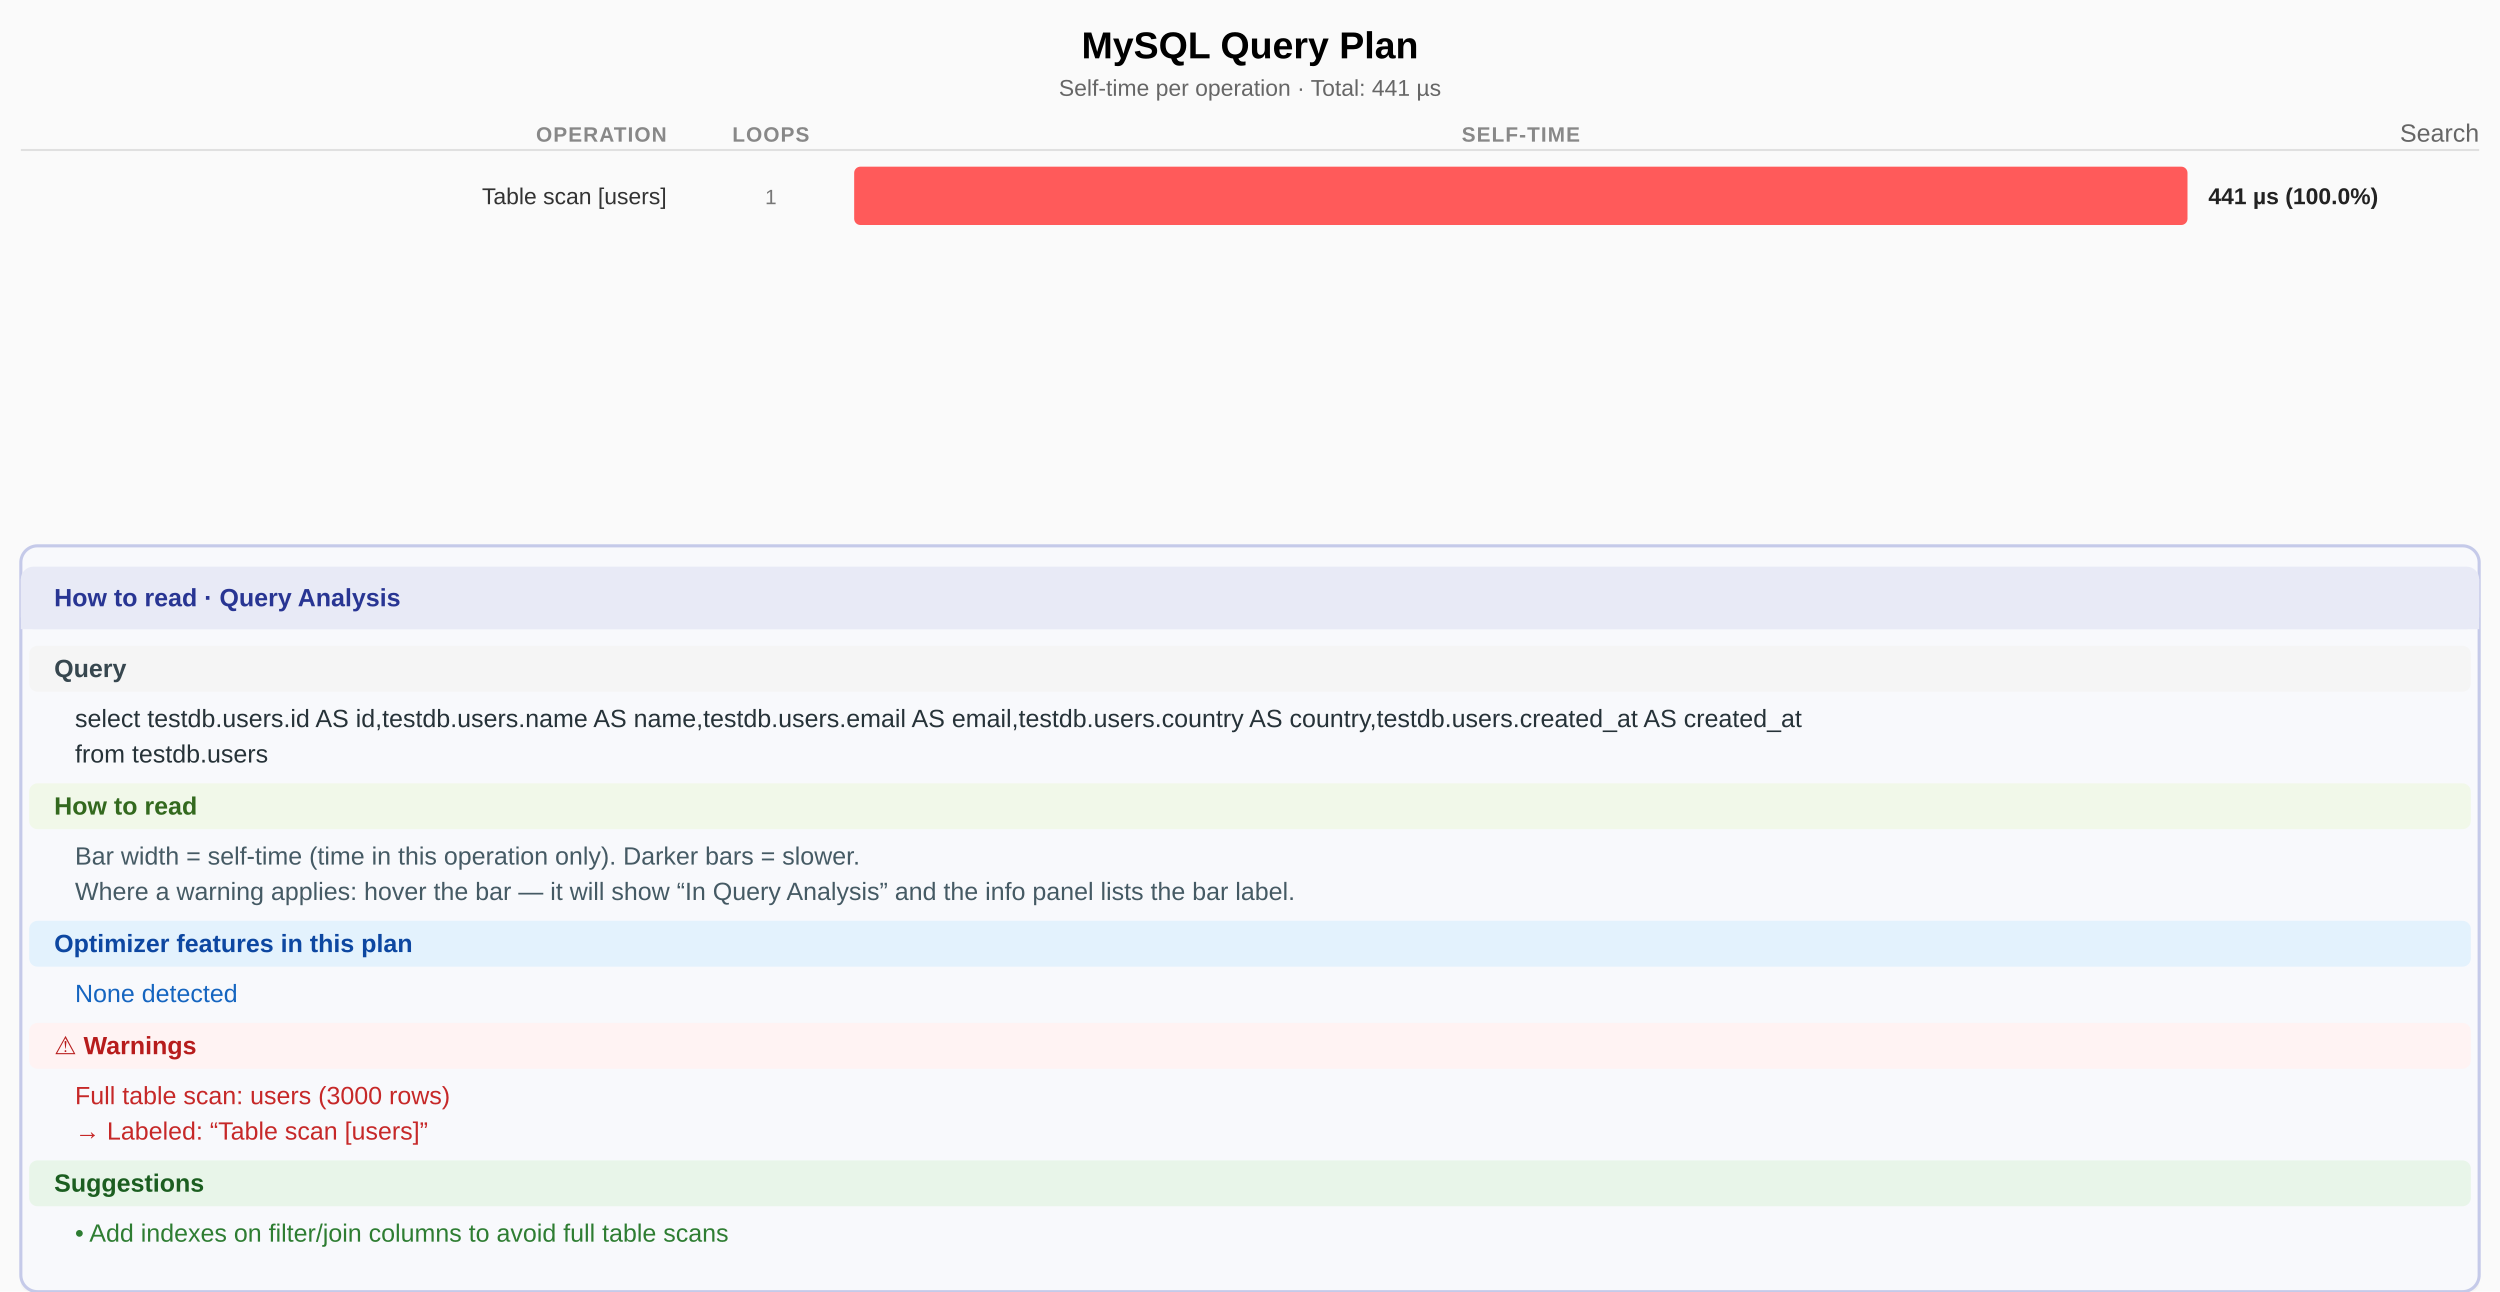
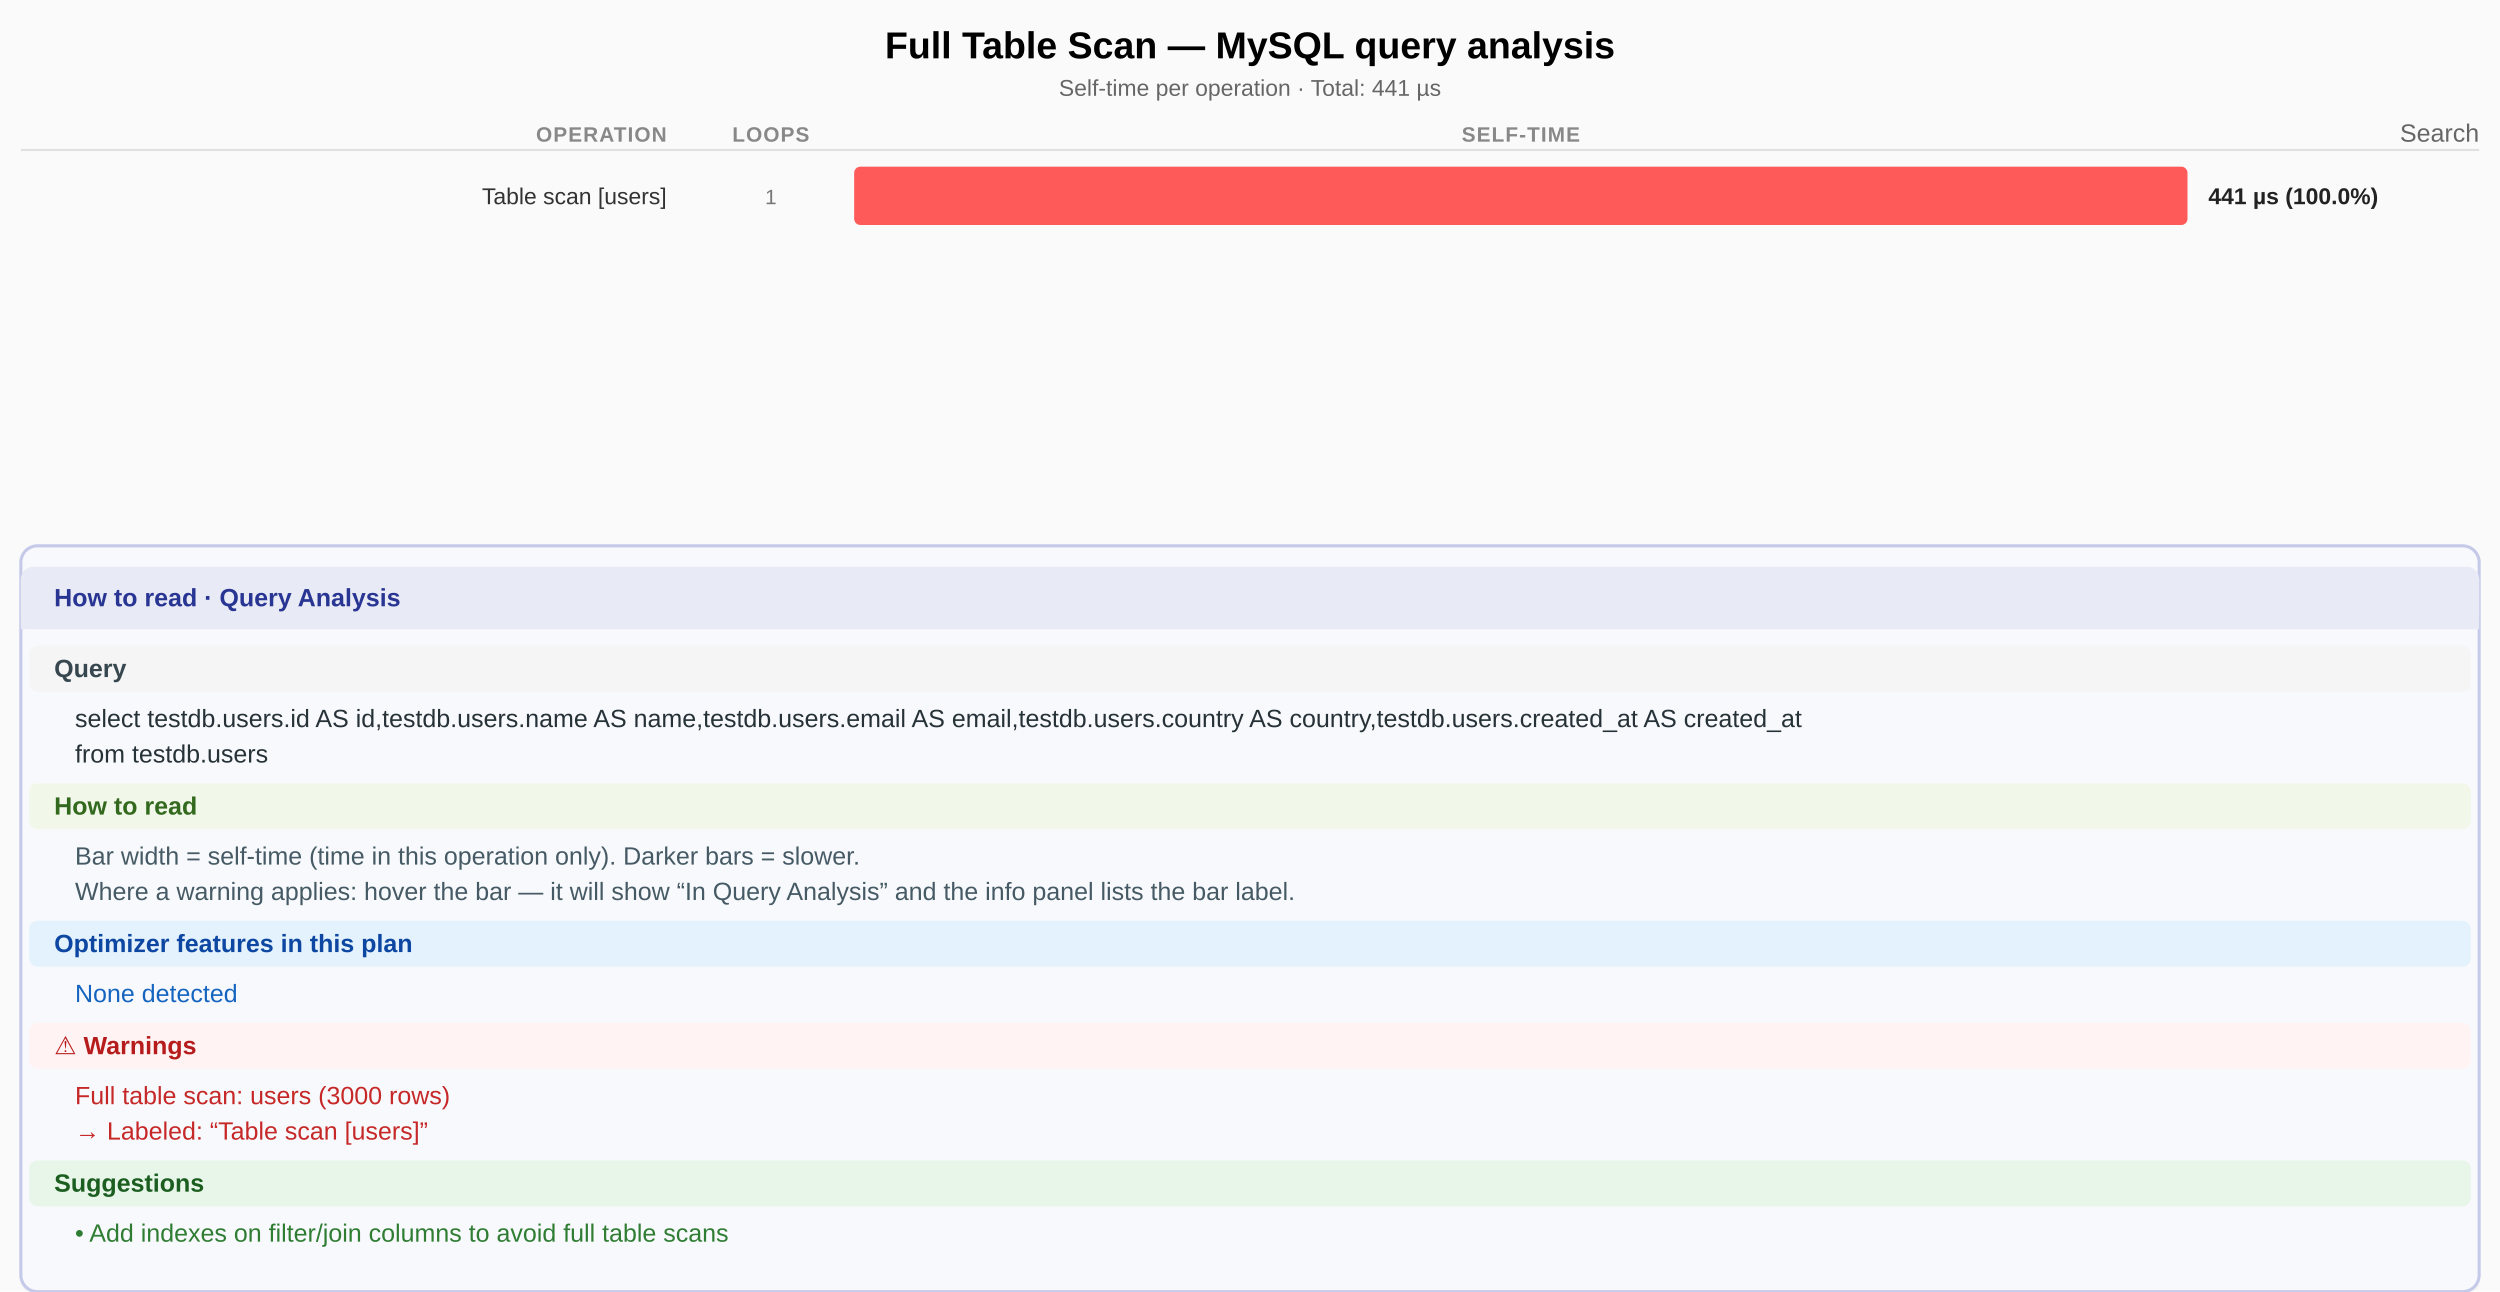
- <svg xmlns="http://www.w3.org/2000/svg" version="1.1" width="1200" height="620">
+ <svg xmlns="http://www.w3.org/2000/svg" version="1.1" width="1200" height="620" viewBox="0 0 1200 620" style="max-width: 100%; height: auto;">
  <style>
  text { font-family: Arial, sans-serif; font-size: 12px; }
  .title { font-size: 18px; font-weight: bold; }
  .subtitle { font-size: 11px; fill: #666; }
  .col-header { font-size: 10px; fill: #888; font-weight: bold; letter-spacing: 0.5px; }
  .label { font-size: 11px; fill: #333; }
  .loops { font-size: 10px; fill: #777; }
  .value { font-size: 11px; font-weight: bold; fill: #222; }
  .bar { transition: opacity 0.12s; }
  .bar:hover { opacity: 0.82; cursor: pointer; stroke: #444; stroke-width: 2; }
  .bar.in-query-analysis:hover { stroke: #c62828; stroke-width: 2.5; }
  .bar.pinned { stroke: #1565c0; stroke-width: 2.5; }
  .details-line { font-size: 12px; fill: #222; user-select: text; -webkit-user-select: text; }
  .details-line.dim { fill: #999; }
  #search { font-size: 12px; fill: #666; cursor: pointer; }
  #search:hover { fill: #111; }
</style>
  <rect width="100%" height="100%" fill="#fafafa" />
-   <text x="600.0" y="28" text-anchor="middle" class="title">MySQL Query Plan</text>
+   <text x="600.0" y="28" text-anchor="middle" class="title">Full Table Scan — MySQL query analysis</text>
  <text x="600.0" y="46" text-anchor="middle" class="subtitle">Self-time per operation  ·  Total: 441 µs</text>
  <text x="320" y="68" text-anchor="end" class="col-header">OPERATION</text>
  <text x="370.0" y="68" text-anchor="middle" class="col-header">LOOPS</text>
  <text x="730.0" y="68" text-anchor="middle" class="col-header">SELF-TIME</text>
  <text id="search" x="1190" y="68" text-anchor="end">Search</text>
  <line x1="10" y1="72" x2="1190" y2="72" stroke="#e0e0e0" stroke-width="1" />
  <line x1="10" y1="486" x2="1190" y2="486" stroke="#e0e0e0" stroke-width="1" />
  <rect x="10" y="490" width="1180" height="130" fill="#f5f5f5" rx="4" />
  <text id="details-l0" x="20" y="498" text-anchor="start" class="details-line">Hover a bar for details; click to pin  ·  Ctrl+F to search</text>
  <text id="details-l1" x="20" y="512" text-anchor="start" class="details-line" />
  <text id="details-l2" x="20" y="526" text-anchor="start" class="details-line" />
  <text id="details-l3" x="20" y="540" text-anchor="start" class="details-line" />
  <text id="details-l4" x="20" y="554" text-anchor="start" class="details-line" />
  <text id="details-l5" x="20" y="568" text-anchor="start" class="details-line" />
  <text id="details-l6" x="20" y="582" text-anchor="start" class="details-line" />
  <text id="details-l7" x="20" y="596" text-anchor="start" class="details-line" />
  <text x="320" y="98.0" text-anchor="end" class="label">Table scan [users]</text>
  <text x="370.0" y="98.0" text-anchor="middle" class="loops">1</text>
  <rect class="bar in-query-analysis" x="410" y="80" width="640.0" height="28" fill="rgb(255,90,90)" rx="3" ry="3" data-info="Table scan on users  ·  Self: 441 µs (100.0%)  ·  Total: 0.441 µs  ·  Rows: 3000  ·  Loops: 1  ·  Table: users  ·  Access: table  ·  Est.rows: 3000" data-label="Table scan [users]" data-analysis-msg="Full table scan: users (3000 rows)" />
  <text x="1060" y="98.0" class="value">441 µs (100.0%)</text>
  <rect x="10" y="262" width="1180" height="358" fill="#f8f9fc" stroke="#c5cae9" stroke-width="1.5" rx="8" />
  <rect x="10" y="272" width="1180" height="30" fill="#e8eaf6" rx="6" />
  <rect x="10" y="278" width="1180" height="24" fill="#e8eaf6" />
  <text x="26" y="291" font-family="Arial,sans-serif" font-size="13" font-weight="bold" fill="#283593">How to read · Query Analysis</text>
  <rect x="14" y="310" width="1172" height="22" fill="#f5f5f5" rx="4" />
  <text x="26" y="325" font-family="Arial,sans-serif" font-size="11" font-weight="bold" fill="#37474f">Query</text>
  <text x="36" y="349" font-family="Courier New,Courier,monospace" font-size="11" fill="#263238">select testdb.users.id AS id,testdb.users.name AS name,testdb.users.email AS email,testdb.users.country AS country,testdb.users.created_at AS created_at</text>
  <text x="36" y="366" font-family="Courier New,Courier,monospace" font-size="11" fill="#263238">from testdb.users</text>
  <rect x="14" y="376" width="1172" height="22" fill="#f1f8e9" rx="4" />
  <text x="26" y="391" font-family="Arial,sans-serif" font-size="11" font-weight="bold" fill="#33691e">How to read</text>
  <text x="36" y="415" font-family="Arial,sans-serif" font-size="11" fill="#455a64">Bar width = self-time (time in this operation only). Darker bars = slower.</text>
  <text x="36" y="432" font-family="Arial,sans-serif" font-size="11" fill="#455a64">Where a warning applies: hover the bar — it will show “In Query Analysis” and the info panel lists the bar label.</text>
  <rect x="14" y="442" width="1172" height="22" fill="#e3f2fd" rx="4" />
  <text x="26" y="457" font-family="Arial,sans-serif" font-size="11" font-weight="bold" fill="#0d47a1">Optimizer features in this plan</text>
  <text x="36" y="481" font-family="Arial,sans-serif" font-size="11" fill="#1565c0">None detected</text>
  <rect x="14" y="491" width="1172" height="22" fill="#fff3f3" rx="4" />
  <text x="26" y="506" font-family="Arial,sans-serif" font-size="11" font-weight="bold" fill="#b71c1c">⚠  Warnings</text>
  <text x="36" y="530" font-family="Arial,sans-serif" font-size="11" fill="#c62828">Full table scan: users (3000 rows)</text>
  <text x="36" y="547" font-family="Arial,sans-serif" font-size="11" fill="#c62828">→ Labeled: “Table scan [users]”</text>
  <rect x="14" y="557" width="1172" height="22" fill="#e8f5e9" rx="4" />
  <text x="26" y="572" font-family="Arial,sans-serif" font-size="11" font-weight="bold" fill="#1b5e20">Suggestions</text>
  <text x="36" y="596" font-family="Arial,sans-serif" font-size="11" fill="#2e7d32">•  Add indexes on filter/join columns to avoid full table scans</text>
</svg>
